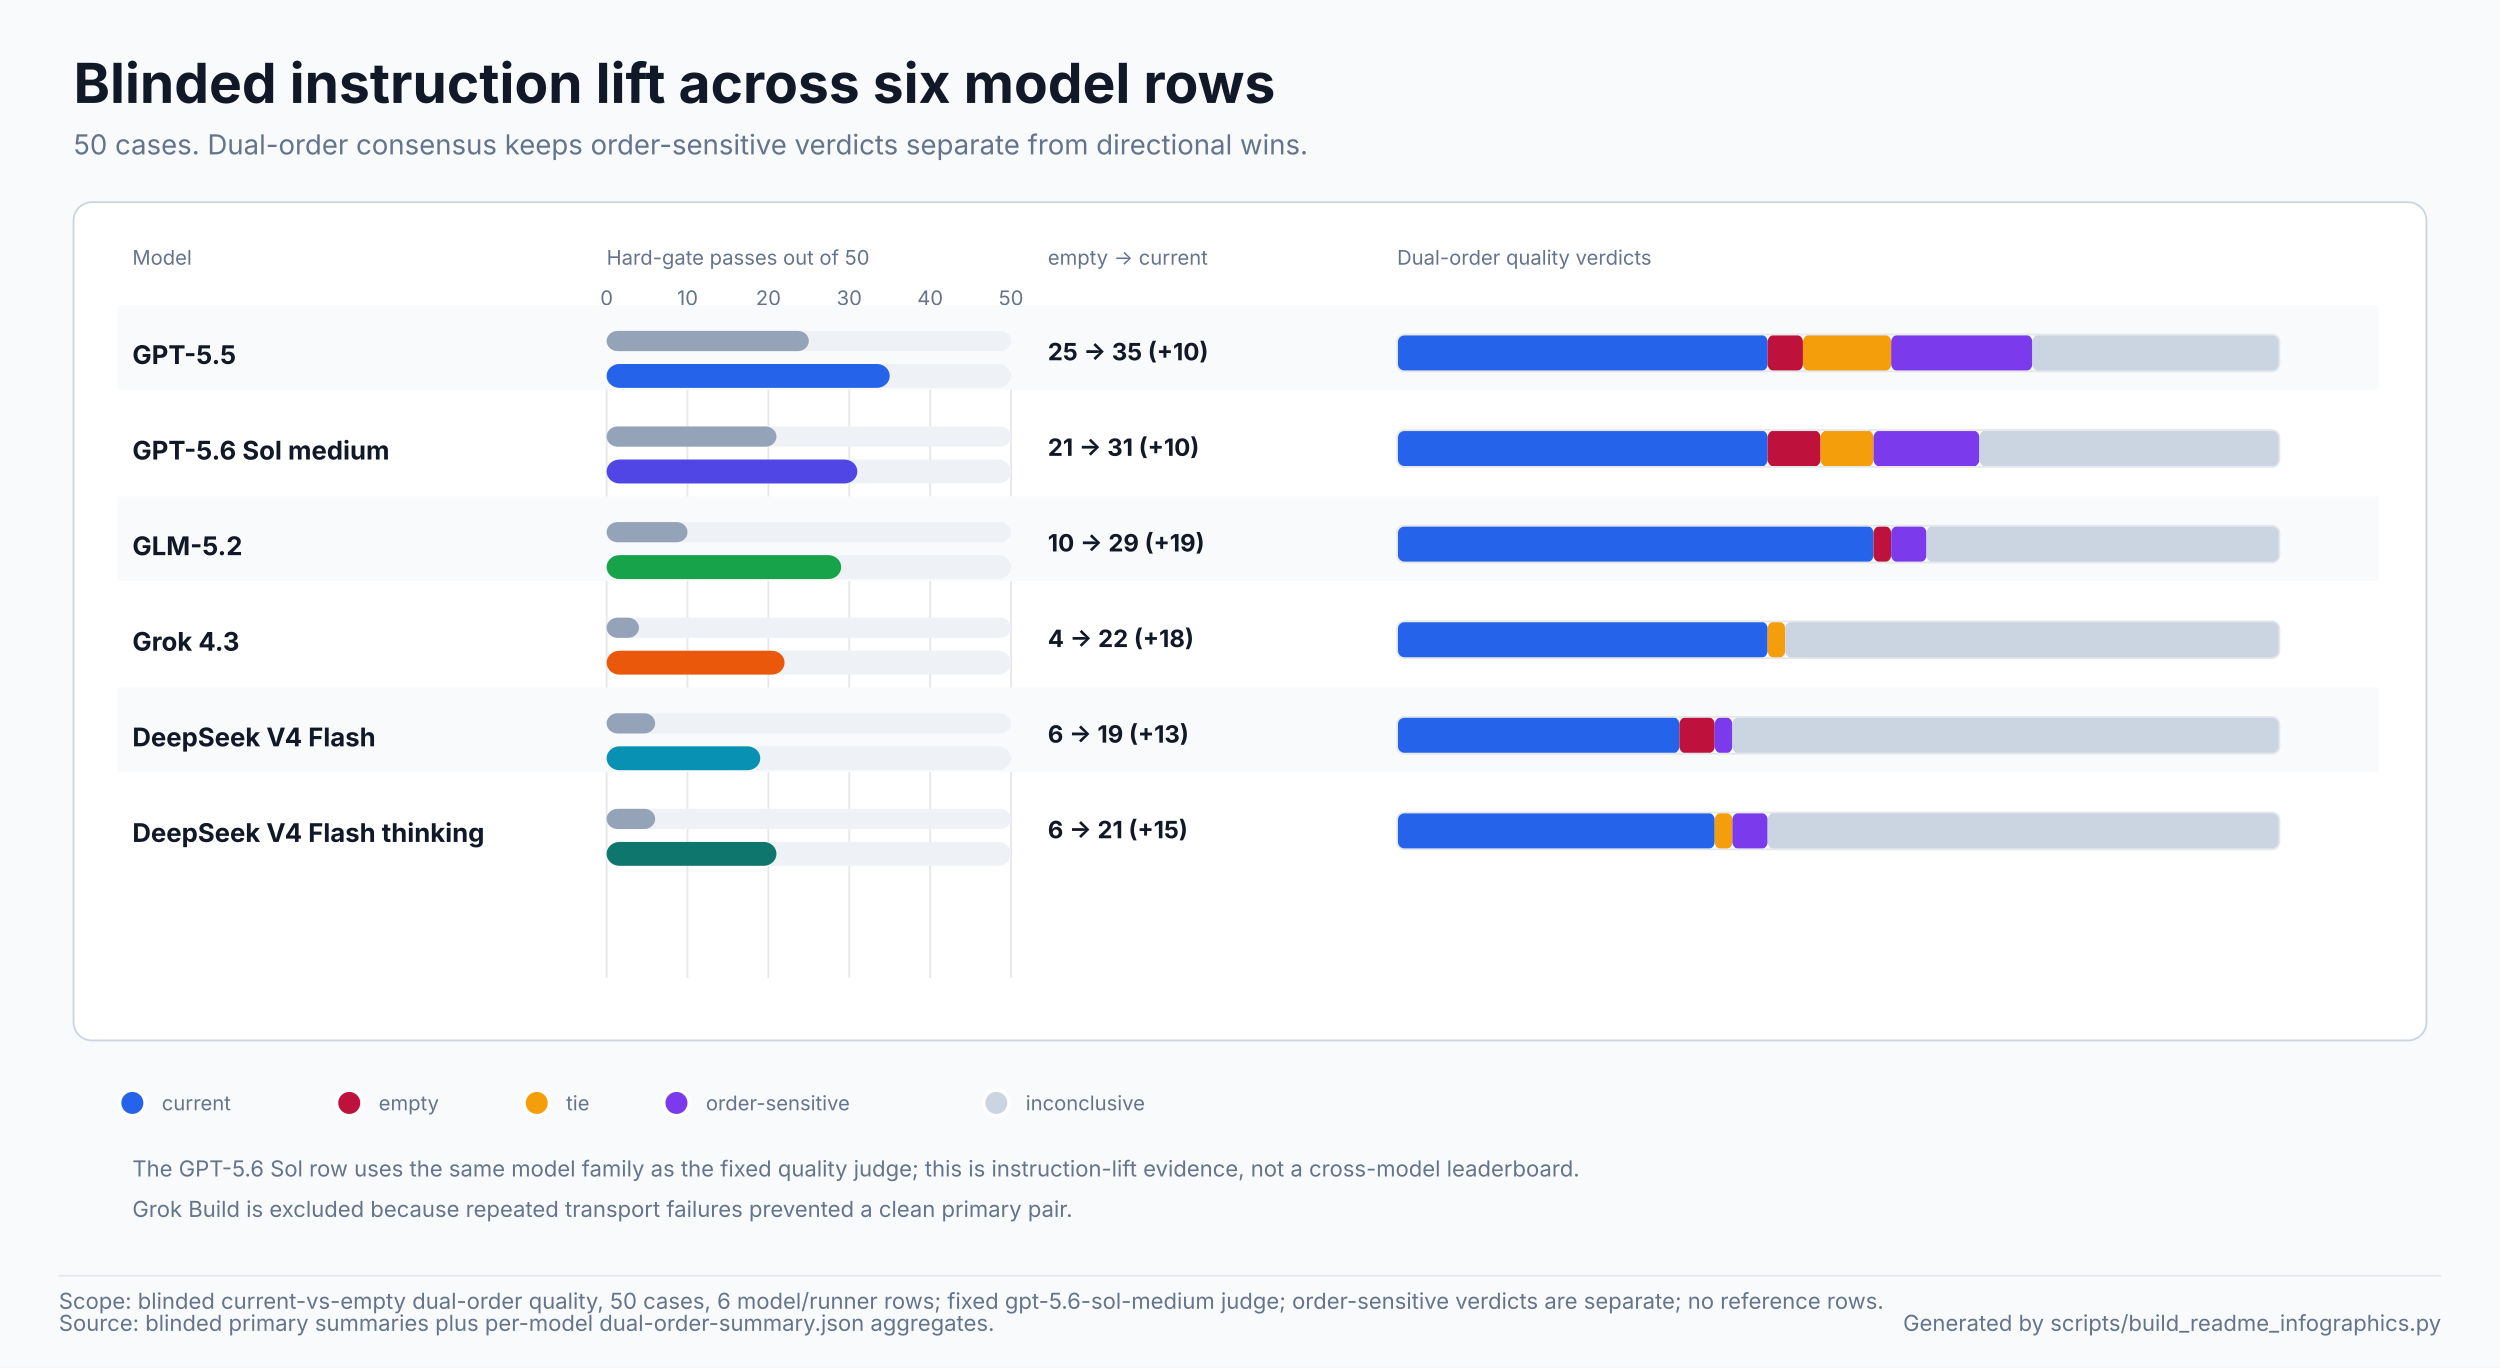
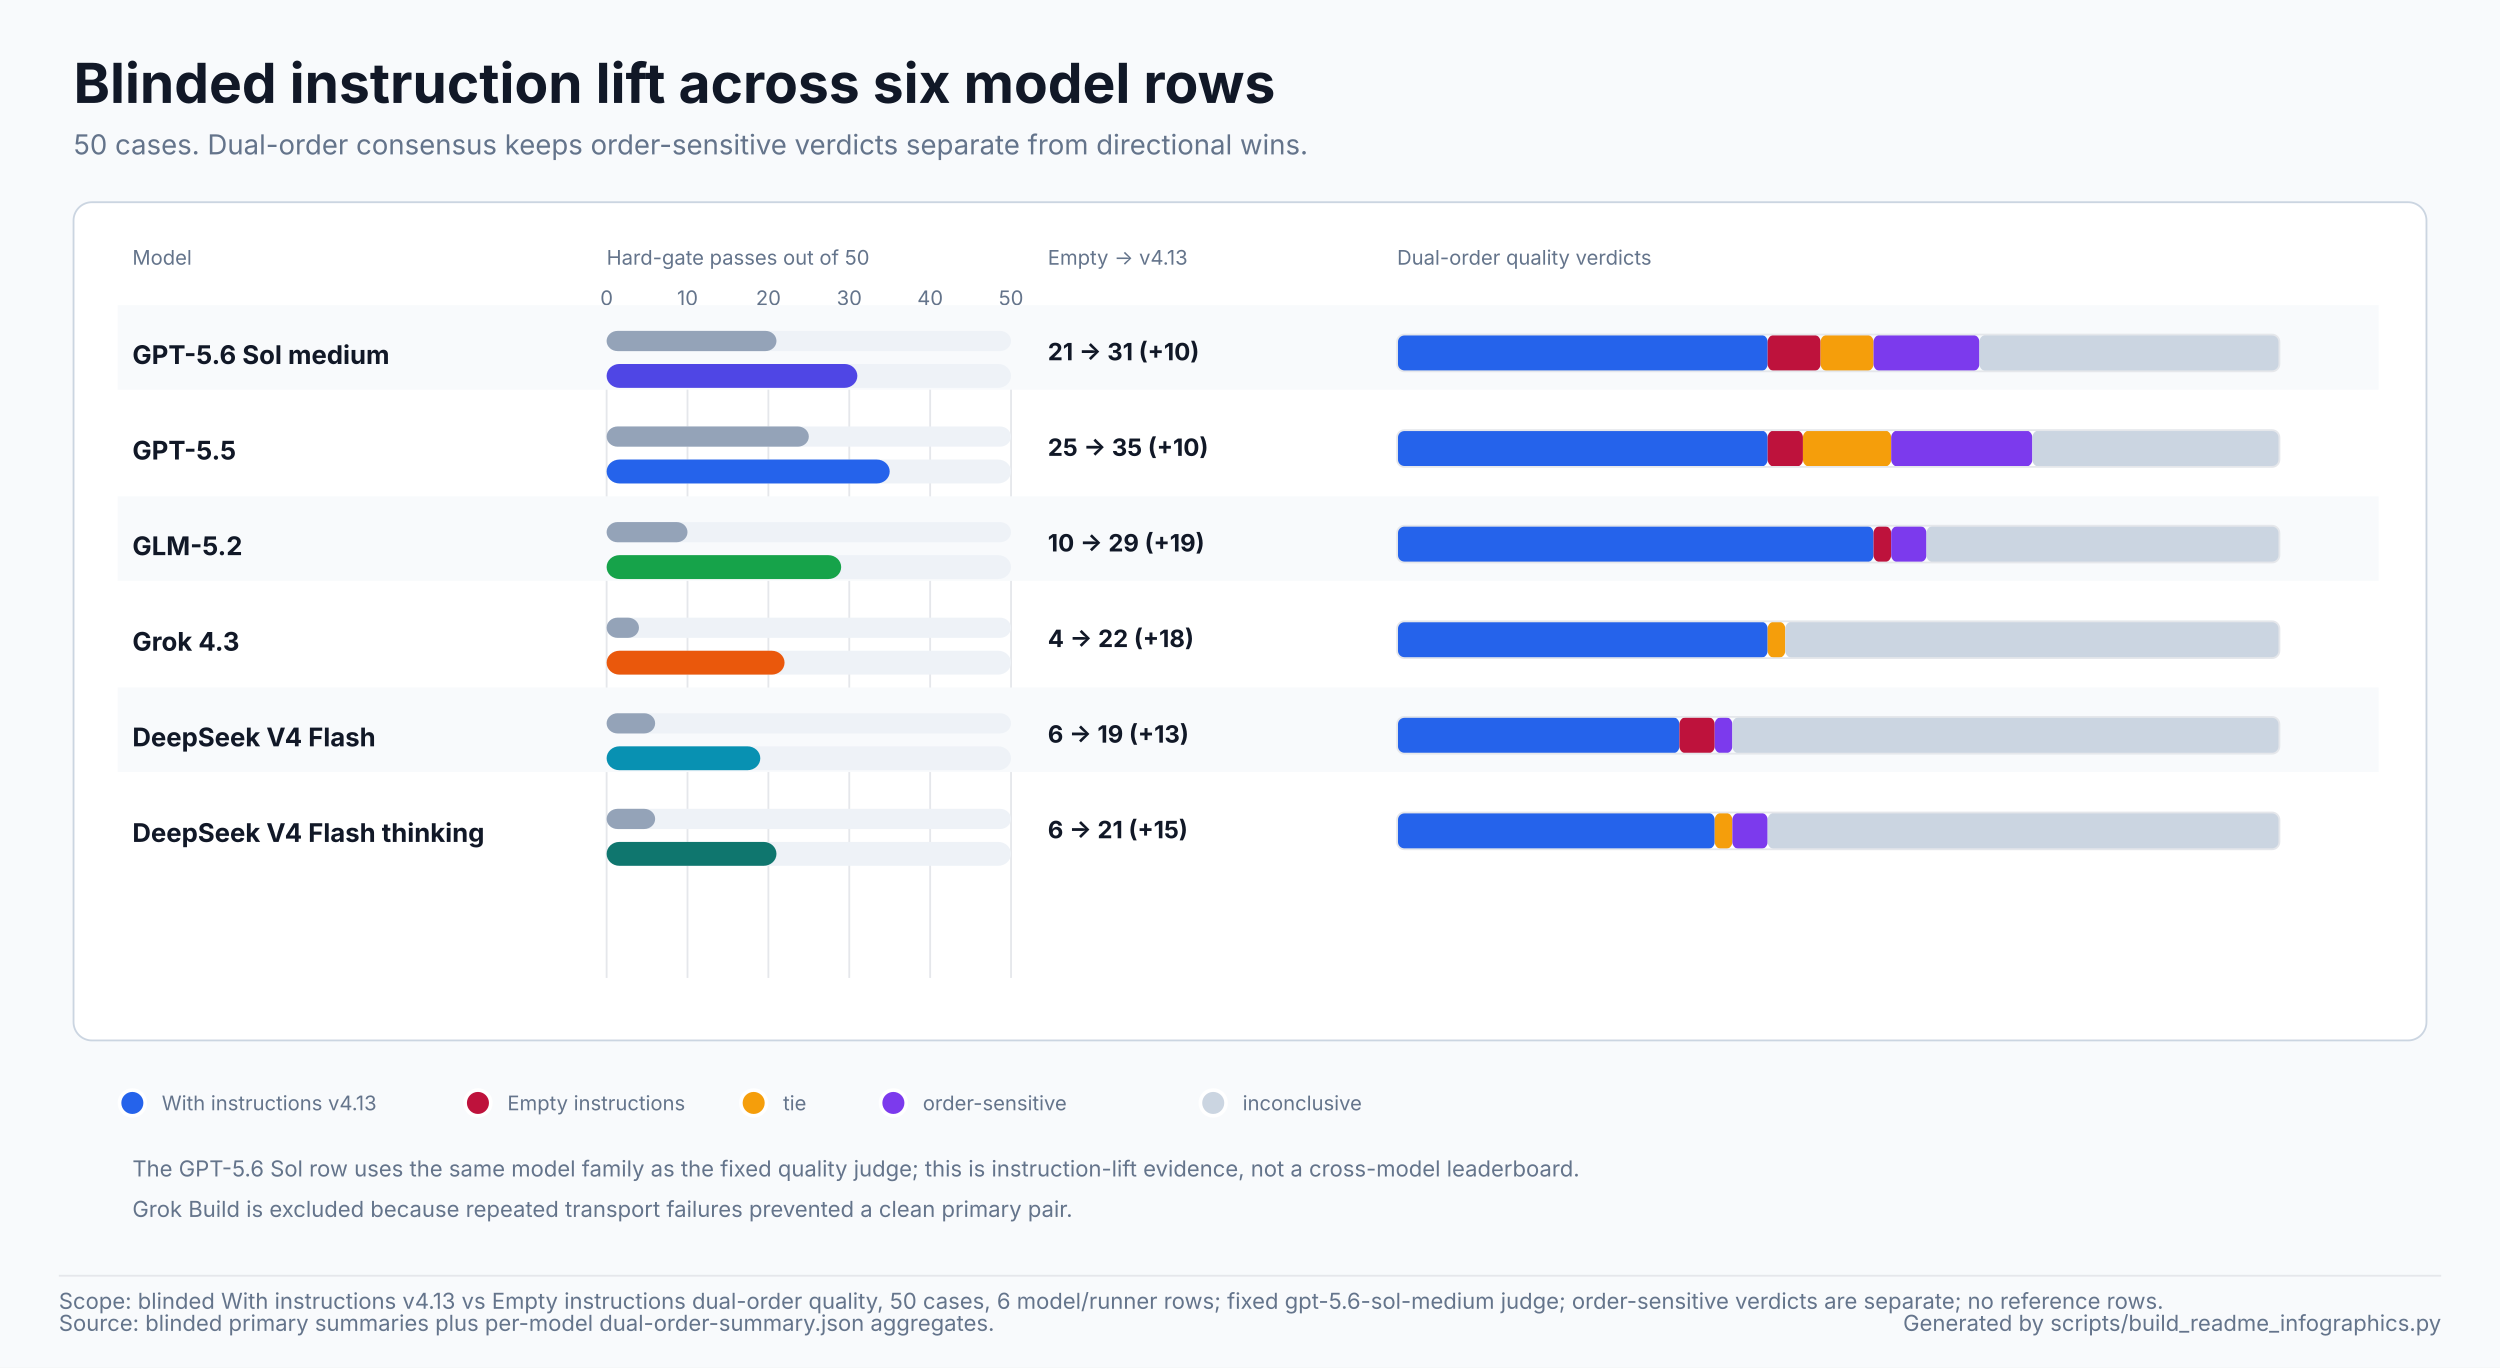
<svg xmlns="http://www.w3.org/2000/svg" width="1360" height="744" viewBox="0 0 1360 744" role="img" aria-labelledby="title desc">
  <style>
text{font-family:-apple-system,BlinkMacSystemFont,'Segoe UI',sans-serif;letter-spacing:0}
.title{font-size:30px;font-weight:700;fill:#111827}
.subtitle{font-size:15px;fill:#64748b}
.label{font-size:14px;font-weight:700;fill:#111827}
.small{font-size:12px;fill:#64748b}
.value{font-size:13px;font-weight:700;fill:#111827}
.axis{font-size:11px;fill:#64748b}
.cell{font-size:11px;font-weight:700;fill:#111827}
</style>
  <rect x="0" y="0" width="1360" height="744" fill="#f8fafc" />
  <text x="40.0" y="56.0" class="title">Blinded instruction lift across six model rows</text>
  <text x="40.0" y="84.0" class="subtitle">50 cases. Dual-order consensus keeps order-sensitive verdicts separate from directional wins.</text>
  <rect x="40.0" y="110.0" width="1280.0" height="456.0" rx="10.0" fill="#ffffff" stroke="#cbd5e1" />
  <text x="72.0" y="144.0" class="axis">Model</text>
  <text x="330.0" y="144.0" class="axis">Hard-gate passes out of 50</text>
-   <text x="570.0" y="144.0" class="axis">empty -&gt; current</text>
+   <text x="570.0" y="144.0" class="axis">Empty -&gt; v4.13</text>
  <text x="760.0" y="144.0" class="axis">Dual-order quality verdicts</text>
  <line x1="330.0" y1="166.0" x2="330.0" y2="532.0" stroke="#e5e7eb" stroke-width="1" />
  <text x="330.0" y="166.0" class="axis" text-anchor="middle">0</text>
  <line x1="374.0" y1="166.0" x2="374.0" y2="532.0" stroke="#e5e7eb" stroke-width="1" />
  <text x="374.0" y="166.0" class="axis" text-anchor="middle">10</text>
  <line x1="418.0" y1="166.0" x2="418.0" y2="532.0" stroke="#e5e7eb" stroke-width="1" />
  <text x="418.0" y="166.0" class="axis" text-anchor="middle">20</text>
  <line x1="462.0" y1="166.0" x2="462.0" y2="532.0" stroke="#e5e7eb" stroke-width="1" />
  <text x="462.0" y="166.0" class="axis" text-anchor="middle">30</text>
  <line x1="506.0" y1="166.0" x2="506.0" y2="532.0" stroke="#e5e7eb" stroke-width="1" />
  <text x="506.0" y="166.0" class="axis" text-anchor="middle">40</text>
  <line x1="550.0" y1="166.0" x2="550.0" y2="532.0" stroke="#e5e7eb" stroke-width="1" />
  <text x="550.0" y="166.0" class="axis" text-anchor="middle">50</text>
  <rect x="64.0" y="166.0" width="1230.0" height="46.0" rx="0.0" fill="#f8fafc" />
-   <text x="72.0" y="198.0" class="label">GPT-5.5</text>
+   <text x="72.0" y="198.0" class="label">GPT-5.6 Sol medium</text>
  <rect x="330.0" y="180.0" width="220.0" height="11.0" rx="6.0" fill="#eef2f7" />
-   <rect x="330.0" y="180.0" width="110.0" height="11.0" rx="6.0" fill="#94a3b8" />
+   <rect x="330.0" y="180.0" width="92.4" height="11.0" rx="6.0" fill="#94a3b8" />
  <rect x="330.0" y="198.0" width="220.0" height="13.0" rx="7.0" fill="#eef2f7" />
-   <rect x="330.0" y="198.0" width="154.0" height="13.0" rx="7.0" fill="#2563eb" />
-   <text x="570.0" y="196.0" class="value">25 -&gt; 35 (+10)</text>
+   <rect x="330.0" y="198.0" width="136.4" height="13.0" rx="7.0" fill="#4f46e5" />
+   <text x="570.0" y="196.0" class="value">21 -&gt; 31 (+10)</text>
  <rect x="760.0" y="182.0" width="201.6" height="20.0" rx="4.0" fill="#2563eb" />
-   <rect x="961.6" y="182.0" width="19.2" height="20.0" rx="4.0" fill="#be123c" />
-   <rect x="980.8" y="182.0" width="48.0" height="20.0" rx="4.0" fill="#f59e0b" />
-   <rect x="1028.8" y="182.0" width="76.8" height="20.0" rx="4.0" fill="#7c3aed" />
-   <rect x="1105.6" y="182.0" width="134.4" height="20.0" rx="4.0" fill="#cbd5e1" />
+   <rect x="961.6" y="182.0" width="28.8" height="20.0" rx="4.0" fill="#be123c" />
+   <rect x="990.4" y="182.0" width="28.8" height="20.0" rx="4.0" fill="#f59e0b" />
+   <rect x="1019.2" y="182.0" width="57.6" height="20.0" rx="4.0" fill="#7c3aed" />
+   <rect x="1076.8" y="182.0" width="163.2" height="20.0" rx="4.0" fill="#cbd5e1" />
  <rect x="760.0" y="182.0" width="480.0" height="20.0" rx="4.0" fill="none" stroke="#e5e7eb" />
-   <text x="72.0" y="250.0" class="label">GPT-5.6 Sol medium</text>
+   <text x="72.0" y="250.0" class="label">GPT-5.5</text>
  <rect x="330.0" y="232.0" width="220.0" height="11.0" rx="6.0" fill="#eef2f7" />
-   <rect x="330.0" y="232.0" width="92.4" height="11.0" rx="6.0" fill="#94a3b8" />
+   <rect x="330.0" y="232.0" width="110.0" height="11.0" rx="6.0" fill="#94a3b8" />
  <rect x="330.0" y="250.0" width="220.0" height="13.0" rx="7.0" fill="#eef2f7" />
-   <rect x="330.0" y="250.0" width="136.4" height="13.0" rx="7.0" fill="#4f46e5" />
-   <text x="570.0" y="248.0" class="value">21 -&gt; 31 (+10)</text>
+   <rect x="330.0" y="250.0" width="154.0" height="13.0" rx="7.0" fill="#2563eb" />
+   <text x="570.0" y="248.0" class="value">25 -&gt; 35 (+10)</text>
  <rect x="760.0" y="234.0" width="201.6" height="20.0" rx="4.0" fill="#2563eb" />
-   <rect x="961.6" y="234.0" width="28.8" height="20.0" rx="4.0" fill="#be123c" />
-   <rect x="990.4" y="234.0" width="28.8" height="20.0" rx="4.0" fill="#f59e0b" />
-   <rect x="1019.2" y="234.0" width="57.6" height="20.0" rx="4.0" fill="#7c3aed" />
-   <rect x="1076.8" y="234.0" width="163.2" height="20.0" rx="4.0" fill="#cbd5e1" />
+   <rect x="961.6" y="234.0" width="19.2" height="20.0" rx="4.0" fill="#be123c" />
+   <rect x="980.8" y="234.0" width="48.0" height="20.0" rx="4.0" fill="#f59e0b" />
+   <rect x="1028.8" y="234.0" width="76.8" height="20.0" rx="4.0" fill="#7c3aed" />
+   <rect x="1105.6" y="234.0" width="134.4" height="20.0" rx="4.0" fill="#cbd5e1" />
  <rect x="760.0" y="234.0" width="480.0" height="20.0" rx="4.0" fill="none" stroke="#e5e7eb" />
  <rect x="64.0" y="270.0" width="1230.0" height="46.0" rx="0.0" fill="#f8fafc" />
  <text x="72.0" y="302.0" class="label">GLM-5.2</text>
  <rect x="330.0" y="284.0" width="220.0" height="11.0" rx="6.0" fill="#eef2f7" />
  <rect x="330.0" y="284.0" width="44.0" height="11.0" rx="6.0" fill="#94a3b8" />
  <rect x="330.0" y="302.0" width="220.0" height="13.0" rx="7.0" fill="#eef2f7" />
  <rect x="330.0" y="302.0" width="127.6" height="13.0" rx="7.0" fill="#16a34a" />
  <text x="570.0" y="300.0" class="value">10 -&gt; 29 (+19)</text>
  <rect x="760.0" y="286.0" width="259.2" height="20.0" rx="4.0" fill="#2563eb" />
  <rect x="1019.2" y="286.0" width="9.6" height="20.0" rx="4.0" fill="#be123c" />
  <rect x="1028.8" y="286.0" width="19.2" height="20.0" rx="4.0" fill="#7c3aed" />
  <rect x="1048.0" y="286.0" width="192.0" height="20.0" rx="4.0" fill="#cbd5e1" />
  <rect x="760.0" y="286.0" width="480.0" height="20.0" rx="4.0" fill="none" stroke="#e5e7eb" />
  <text x="72.0" y="354.0" class="label">Grok 4.3</text>
  <rect x="330.0" y="336.0" width="220.0" height="11.0" rx="6.0" fill="#eef2f7" />
  <rect x="330.0" y="336.0" width="17.6" height="11.0" rx="6.0" fill="#94a3b8" />
  <rect x="330.0" y="354.0" width="220.0" height="13.0" rx="7.0" fill="#eef2f7" />
  <rect x="330.0" y="354.0" width="96.8" height="13.0" rx="7.0" fill="#ea580c" />
  <text x="570.0" y="352.0" class="value">4 -&gt; 22 (+18)</text>
  <rect x="760.0" y="338.0" width="201.6" height="20.0" rx="4.0" fill="#2563eb" />
  <rect x="961.6" y="338.0" width="9.6" height="20.0" rx="4.0" fill="#f59e0b" />
  <rect x="971.2" y="338.0" width="268.8" height="20.0" rx="4.0" fill="#cbd5e1" />
  <rect x="760.0" y="338.0" width="480.0" height="20.0" rx="4.0" fill="none" stroke="#e5e7eb" />
  <rect x="64.0" y="374.0" width="1230.0" height="46.0" rx="0.0" fill="#f8fafc" />
  <text x="72.0" y="406.0" class="label">DeepSeek V4 Flash</text>
  <rect x="330.0" y="388.0" width="220.0" height="11.0" rx="6.0" fill="#eef2f7" />
  <rect x="330.0" y="388.0" width="26.4" height="11.0" rx="6.0" fill="#94a3b8" />
  <rect x="330.0" y="406.0" width="220.0" height="13.0" rx="7.0" fill="#eef2f7" />
  <rect x="330.0" y="406.0" width="83.6" height="13.0" rx="7.0" fill="#0891b2" />
  <text x="570.0" y="404.0" class="value">6 -&gt; 19 (+13)</text>
  <rect x="760.0" y="390.0" width="153.6" height="20.0" rx="4.0" fill="#2563eb" />
  <rect x="913.6" y="390.0" width="19.2" height="20.0" rx="4.0" fill="#be123c" />
  <rect x="932.8" y="390.0" width="9.6" height="20.0" rx="4.0" fill="#7c3aed" />
  <rect x="942.4" y="390.0" width="297.6" height="20.0" rx="4.0" fill="#cbd5e1" />
  <rect x="760.0" y="390.0" width="480.0" height="20.0" rx="4.0" fill="none" stroke="#e5e7eb" />
  <text x="72.0" y="458.0" class="label">DeepSeek V4 Flash thinking</text>
  <rect x="330.0" y="440.0" width="220.0" height="11.0" rx="6.0" fill="#eef2f7" />
  <rect x="330.0" y="440.0" width="26.4" height="11.0" rx="6.0" fill="#94a3b8" />
  <rect x="330.0" y="458.0" width="220.0" height="13.0" rx="7.0" fill="#eef2f7" />
  <rect x="330.0" y="458.0" width="92.4" height="13.0" rx="7.0" fill="#0f766e" />
  <text x="570.0" y="456.0" class="value">6 -&gt; 21 (+15)</text>
  <rect x="760.0" y="442.0" width="172.8" height="20.0" rx="4.0" fill="#2563eb" />
  <rect x="932.8" y="442.0" width="9.6" height="20.0" rx="4.0" fill="#f59e0b" />
  <rect x="942.4" y="442.0" width="19.2" height="20.0" rx="4.0" fill="#7c3aed" />
  <rect x="961.6" y="442.0" width="278.4" height="20.0" rx="4.0" fill="#cbd5e1" />
  <rect x="760.0" y="442.0" width="480.0" height="20.0" rx="4.0" fill="none" stroke="#e5e7eb" />
  <circle cx="72.0" cy="600.0" r="7.0" fill="#2563eb" stroke="#ffffff" stroke-width="2.0" />
-   <text x="88.0" y="604.0" class="axis">current</text>
-   <circle cx="190.0" cy="600.0" r="7.0" fill="#be123c" stroke="#ffffff" stroke-width="2.0" />
-   <text x="206.0" y="604.0" class="axis">empty</text>
-   <circle cx="292.0" cy="600.0" r="7.0" fill="#f59e0b" stroke="#ffffff" stroke-width="2.0" />
-   <text x="308.0" y="604.0" class="axis">tie</text>
-   <circle cx="368.0" cy="600.0" r="7.0" fill="#7c3aed" stroke="#ffffff" stroke-width="2.0" />
-   <text x="384.0" y="604.0" class="axis">order-sensitive</text>
-   <circle cx="542.0" cy="600.0" r="7.0" fill="#cbd5e1" stroke="#ffffff" stroke-width="2.0" />
-   <text x="558.0" y="604.0" class="axis">inconclusive</text>
+   <text x="88.0" y="604.0" class="axis">With instructions v4.13</text>
+   <circle cx="260.0" cy="600.0" r="7.0" fill="#be123c" stroke="#ffffff" stroke-width="2.0" />
+   <text x="276.0" y="604.0" class="axis">Empty instructions</text>
+   <circle cx="410.0" cy="600.0" r="7.0" fill="#f59e0b" stroke="#ffffff" stroke-width="2.0" />
+   <text x="426.0" y="604.0" class="axis">tie</text>
+   <circle cx="486.0" cy="600.0" r="7.0" fill="#7c3aed" stroke="#ffffff" stroke-width="2.0" />
+   <text x="502.0" y="604.0" class="axis">order-sensitive</text>
+   <circle cx="660.0" cy="600.0" r="7.0" fill="#cbd5e1" stroke="#ffffff" stroke-width="2.0" />
+   <text x="676.0" y="604.0" class="axis">inconclusive</text>
  <text x="72.0" y="640.0" class="small">The GPT-5.6 Sol row uses the same model family as the fixed quality judge; this is instruction-lift evidence, not a cross-model leaderboard.</text>
  <text x="72.0" y="662.0" class="small">Grok Build is excluded because repeated transport failures prevented a clean primary pair.</text>
  <line x1="32.0" y1="694.0" x2="1328.0" y2="694.0" stroke="#e5e7eb" stroke-width="1" />
-   <text x="32.0" y="712.0" class="small">Scope: blinded current-vs-empty dual-order quality, 50 cases, 6 model/runner rows; fixed gpt-5.6-sol-medium judge; order-sensitive verdicts are separate; no reference rows.</text>
+   <text x="32.0" y="712.0" class="small">Scope: blinded With instructions v4.13 vs Empty instructions dual-order quality, 50 cases, 6 model/runner rows; fixed gpt-5.6-sol-medium judge; order-sensitive verdicts are separate; no reference rows.</text>
  <text x="32.0" y="724.0" class="small">Source: blinded primary summaries plus per-model dual-order-summary.json aggregates.</text>
  <text x="1328.0" y="724.0" class="small" text-anchor="end">Generated by scripts/build_readme_infographics.py</text>
</svg>
